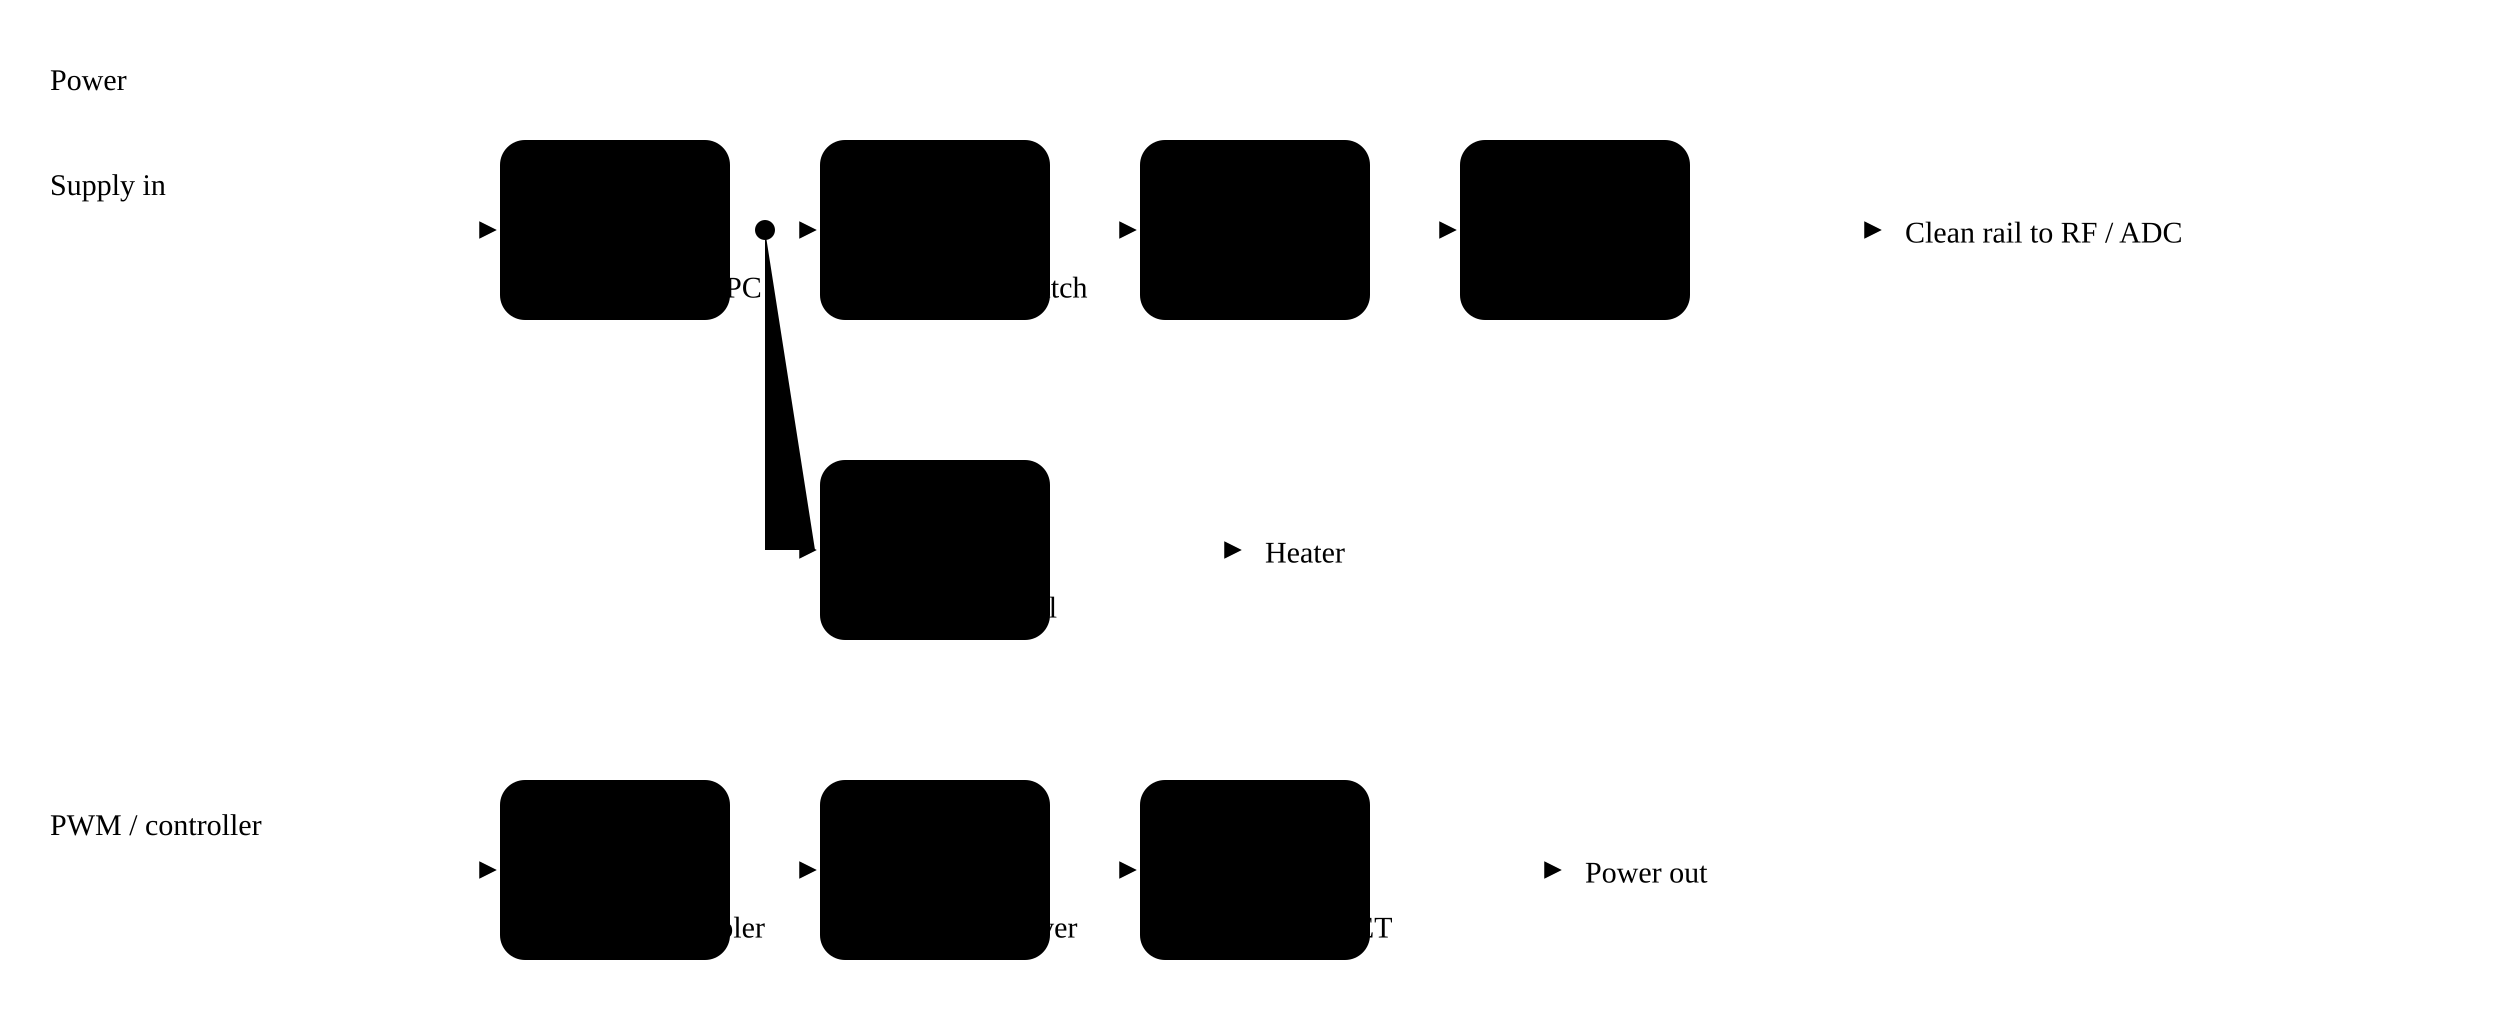
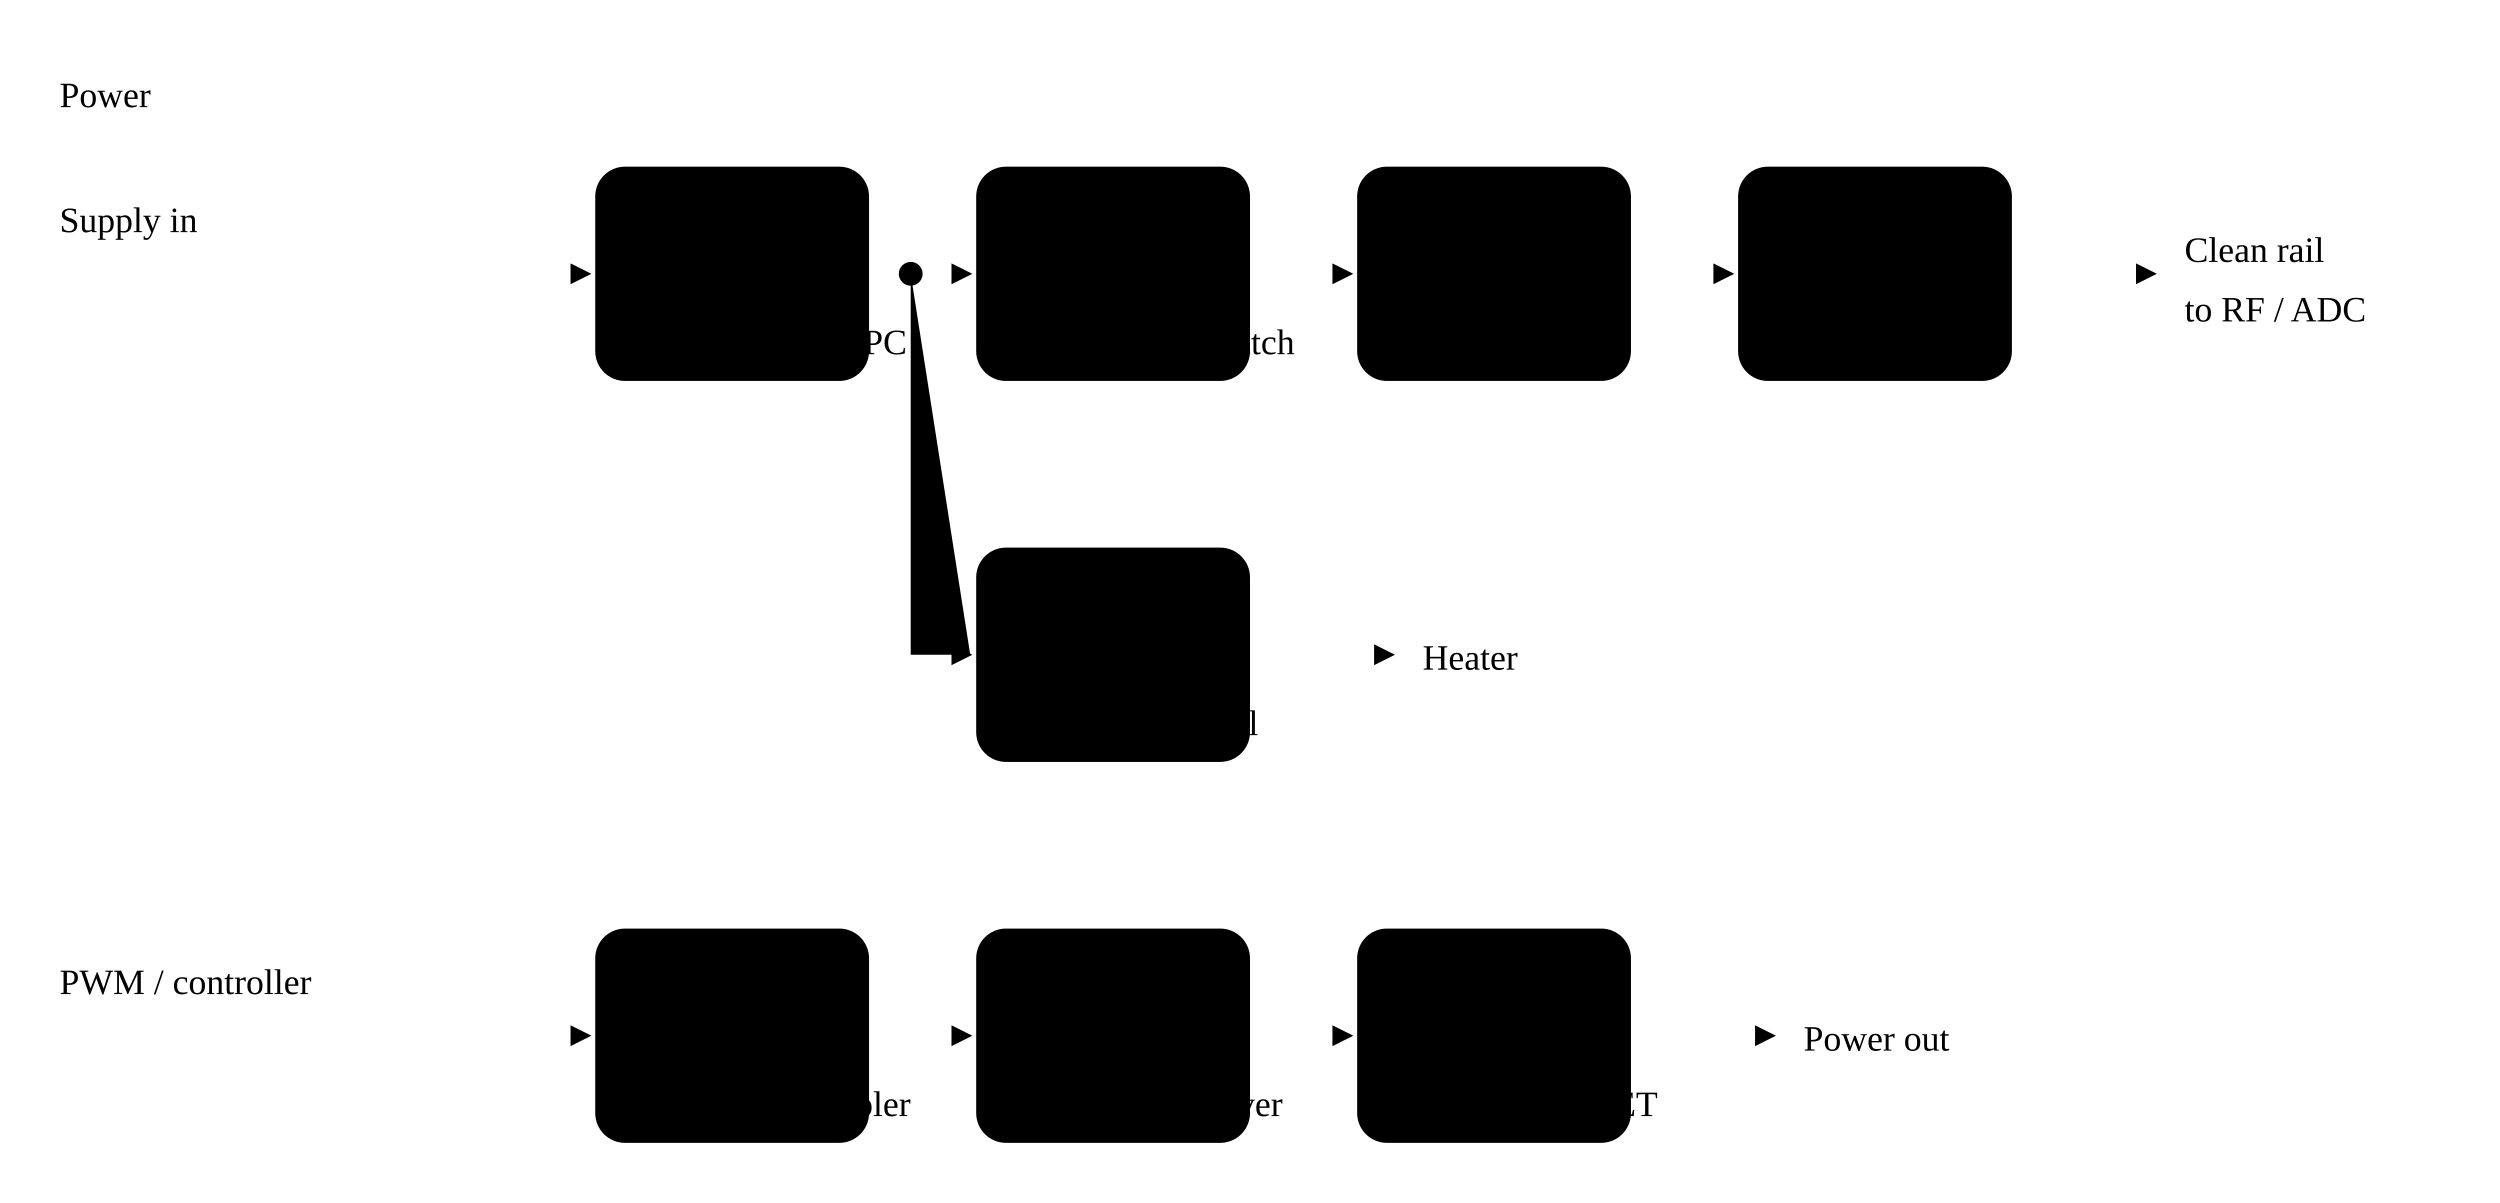
- <svg xmlns="http://www.w3.org/2000/svg" viewBox="0 0 1000 404" class="diagram-svg" role="group" aria-label="Power block diagram">
+ <svg xmlns="http://www.w3.org/2000/svg" viewBox="0 0 840 404" class="diagram-svg" style="--diagram-w: 0.84" role="group" aria-label="Power block diagram">
  <defs>
    <marker id="arrow" viewBox="0 0 10 10" refX="9" refY="5" markerWidth="7" markerHeight="7" orient="auto-start-reverse">
      <path d="M0 0 L10 5 L0 10 Z" class="diagram-arrowhead" />
    </marker>
  </defs>
  <text x="20" y="36" class="diagram-title">Power</text>
  <g class="diagram-wires">
    <path d="M20 92 H198" marker-end="url(#arrow)" />
    <path d="M292 92 H326" marker-end="url(#arrow)" />
    <path d="M420 92 H454" marker-end="url(#arrow)" />
    <path d="M548 92 H582" marker-end="url(#arrow)" />
-     <path d="M676 92 H752" marker-end="url(#arrow)" />
+     <path d="M676 92 H724" marker-end="url(#arrow)" />
    <path d="M306 92 V220 H326" marker-end="url(#arrow)" />
    <circle cx="306" cy="92" r="4" class="diagram-arrowhead" />
-     <path d="M420 220 H496" marker-end="url(#arrow)" />
+     <path d="M420 220 H468" marker-end="url(#arrow)" />
    <path d="M20 348 H198" marker-end="url(#arrow)" />
    <path d="M292 348 H326" marker-end="url(#arrow)" />
    <path d="M420 348 H454" marker-end="url(#arrow)" />
-     <path d="M548 348 H624" marker-end="url(#arrow)" />
+     <path d="M548 348 H596" marker-end="url(#arrow)" />
  </g>
  <text x="20" y="78" class="diagram-note" text-anchor="start">Supply in</text>
-   <text x="762" y="97" class="diagram-note" text-anchor="start">Clean rail to RF / ADC</text>
-   <text x="506" y="225" class="diagram-note" text-anchor="start">Heater</text>
+   <text x="734" y="88" class="diagram-note" text-anchor="start">Clean rail</text>
+   <text x="734" y="108" class="diagram-note" text-anchor="start">to RF / ADC</text>
+   <text x="478" y="225" class="diagram-note" text-anchor="start">Heater</text>
  <text x="20" y="334" class="diagram-note" text-anchor="start">PWM / controller</text>
-   <text x="634" y="353" class="diagram-note" text-anchor="start">Power out</text>
+   <text x="606" y="353" class="diagram-note" text-anchor="start">Power out</text>
  <g data-block="pw_ssr" class="block">
    <rect x="200" y="56" width="92" height="72" rx="10" class="block-bg" />
    <path class="block-symbol" d="M228 74 L238 74 L233 83 Z M228 83 H238 M241 75 l5 3 M241 80 l5 3 M250 89 L262 79 M248 89 H250 M262 89 H266" />
    <text x="246" y="119" class="block-label">SSR / SSPC</text>
  </g>
  <g data-block="pw_load_switch" class="block">
    <rect x="328" y="56" width="92" height="72" rx="10" class="block-bg" />
    <path class="block-symbol" d="M356 83 H366 L384 73 M386 73 H392 M386 93 H392" />
    <circle class="block-symbol" cx="366" cy="83" r="2" />
    <circle class="block-symbol" cx="386" cy="93" r="2" />
    <text x="374" y="119" class="block-label">Load Switch</text>
  </g>
  <g data-block="pw_dcdc" class="block">
    <rect x="456" y="56" width="92" height="72" rx="10" class="block-bg" />
    <path class="block-symbol" d="M482 79 h12 M482 86 h3 m2 0 h3 m2 0 h2 M498 83 h8 M503 80 l3 3 l-3 3 M510 79 h12 M510 86 h3 m2 0 h3 m2 0 h2" />
    <text x="502" y="119" class="block-label">DC-DC</text>
  </g>
  <g data-block="pw_ldo" class="block">
    <rect x="584" y="56" width="92" height="72" rx="10" class="block-bg" />
    <path class="block-symbol" d="M620 74 h20 v16 h-20 Z M610 82 h10 M640 82 h10 M630 90 v7 M625 97 h10" />
    <text x="630" y="119" class="block-label">LDO</text>
  </g>
  <g data-block="pw_temp" class="block">
    <rect x="328" y="184" width="92" height="72" rx="10" class="block-bg" />
    <path class="block-symbol" d="M370 195 V213 A8 8 0 1 0 378 213 V195 A4 4 0 0 0 370 195 Z M382 199 h5 M382 205 h5 M382 211 h5" />
    <text x="374" y="247" class="block-label">Temp Ctrl</text>
  </g>
  <g data-block="pw_opto" class="block">
    <rect x="200" y="312" width="92" height="72" rx="10" class="block-bg" />
    <path class="block-symbol" d="M226 331 H238 L232 341 Z M226 341 H238 M232 341 V349 M242 333 l6 4 M242 339 l6 4 M254 329 V349 M254 335 L264 327 M254 343 L264 351" />
    <text x="246" y="375" class="block-label">Optocoupler</text>
  </g>
  <g data-block="pw_gate_driver" class="block">
    <rect x="328" y="312" width="92" height="72" rx="10" class="block-bg" />
    <path class="block-symbol" d="M354 345 h5 v-12 h5 v12 h5 M371 326 L392 339 L371 352 Z" />
    <text x="374" y="375" class="block-label">Gate Driver</text>
  </g>
  <g data-block="pw_fet" class="block">
    <rect x="456" y="312" width="92" height="72" rx="10" class="block-bg" />
    <path class="block-symbol" d="M484 347 H494 V329 M498 327 V351 M498 331 H512 V323 M498 347 H512 V355 M498 339 H512 V347" />
    <text x="502" y="375" class="block-label">Power FET</text>
  </g>
</svg>
